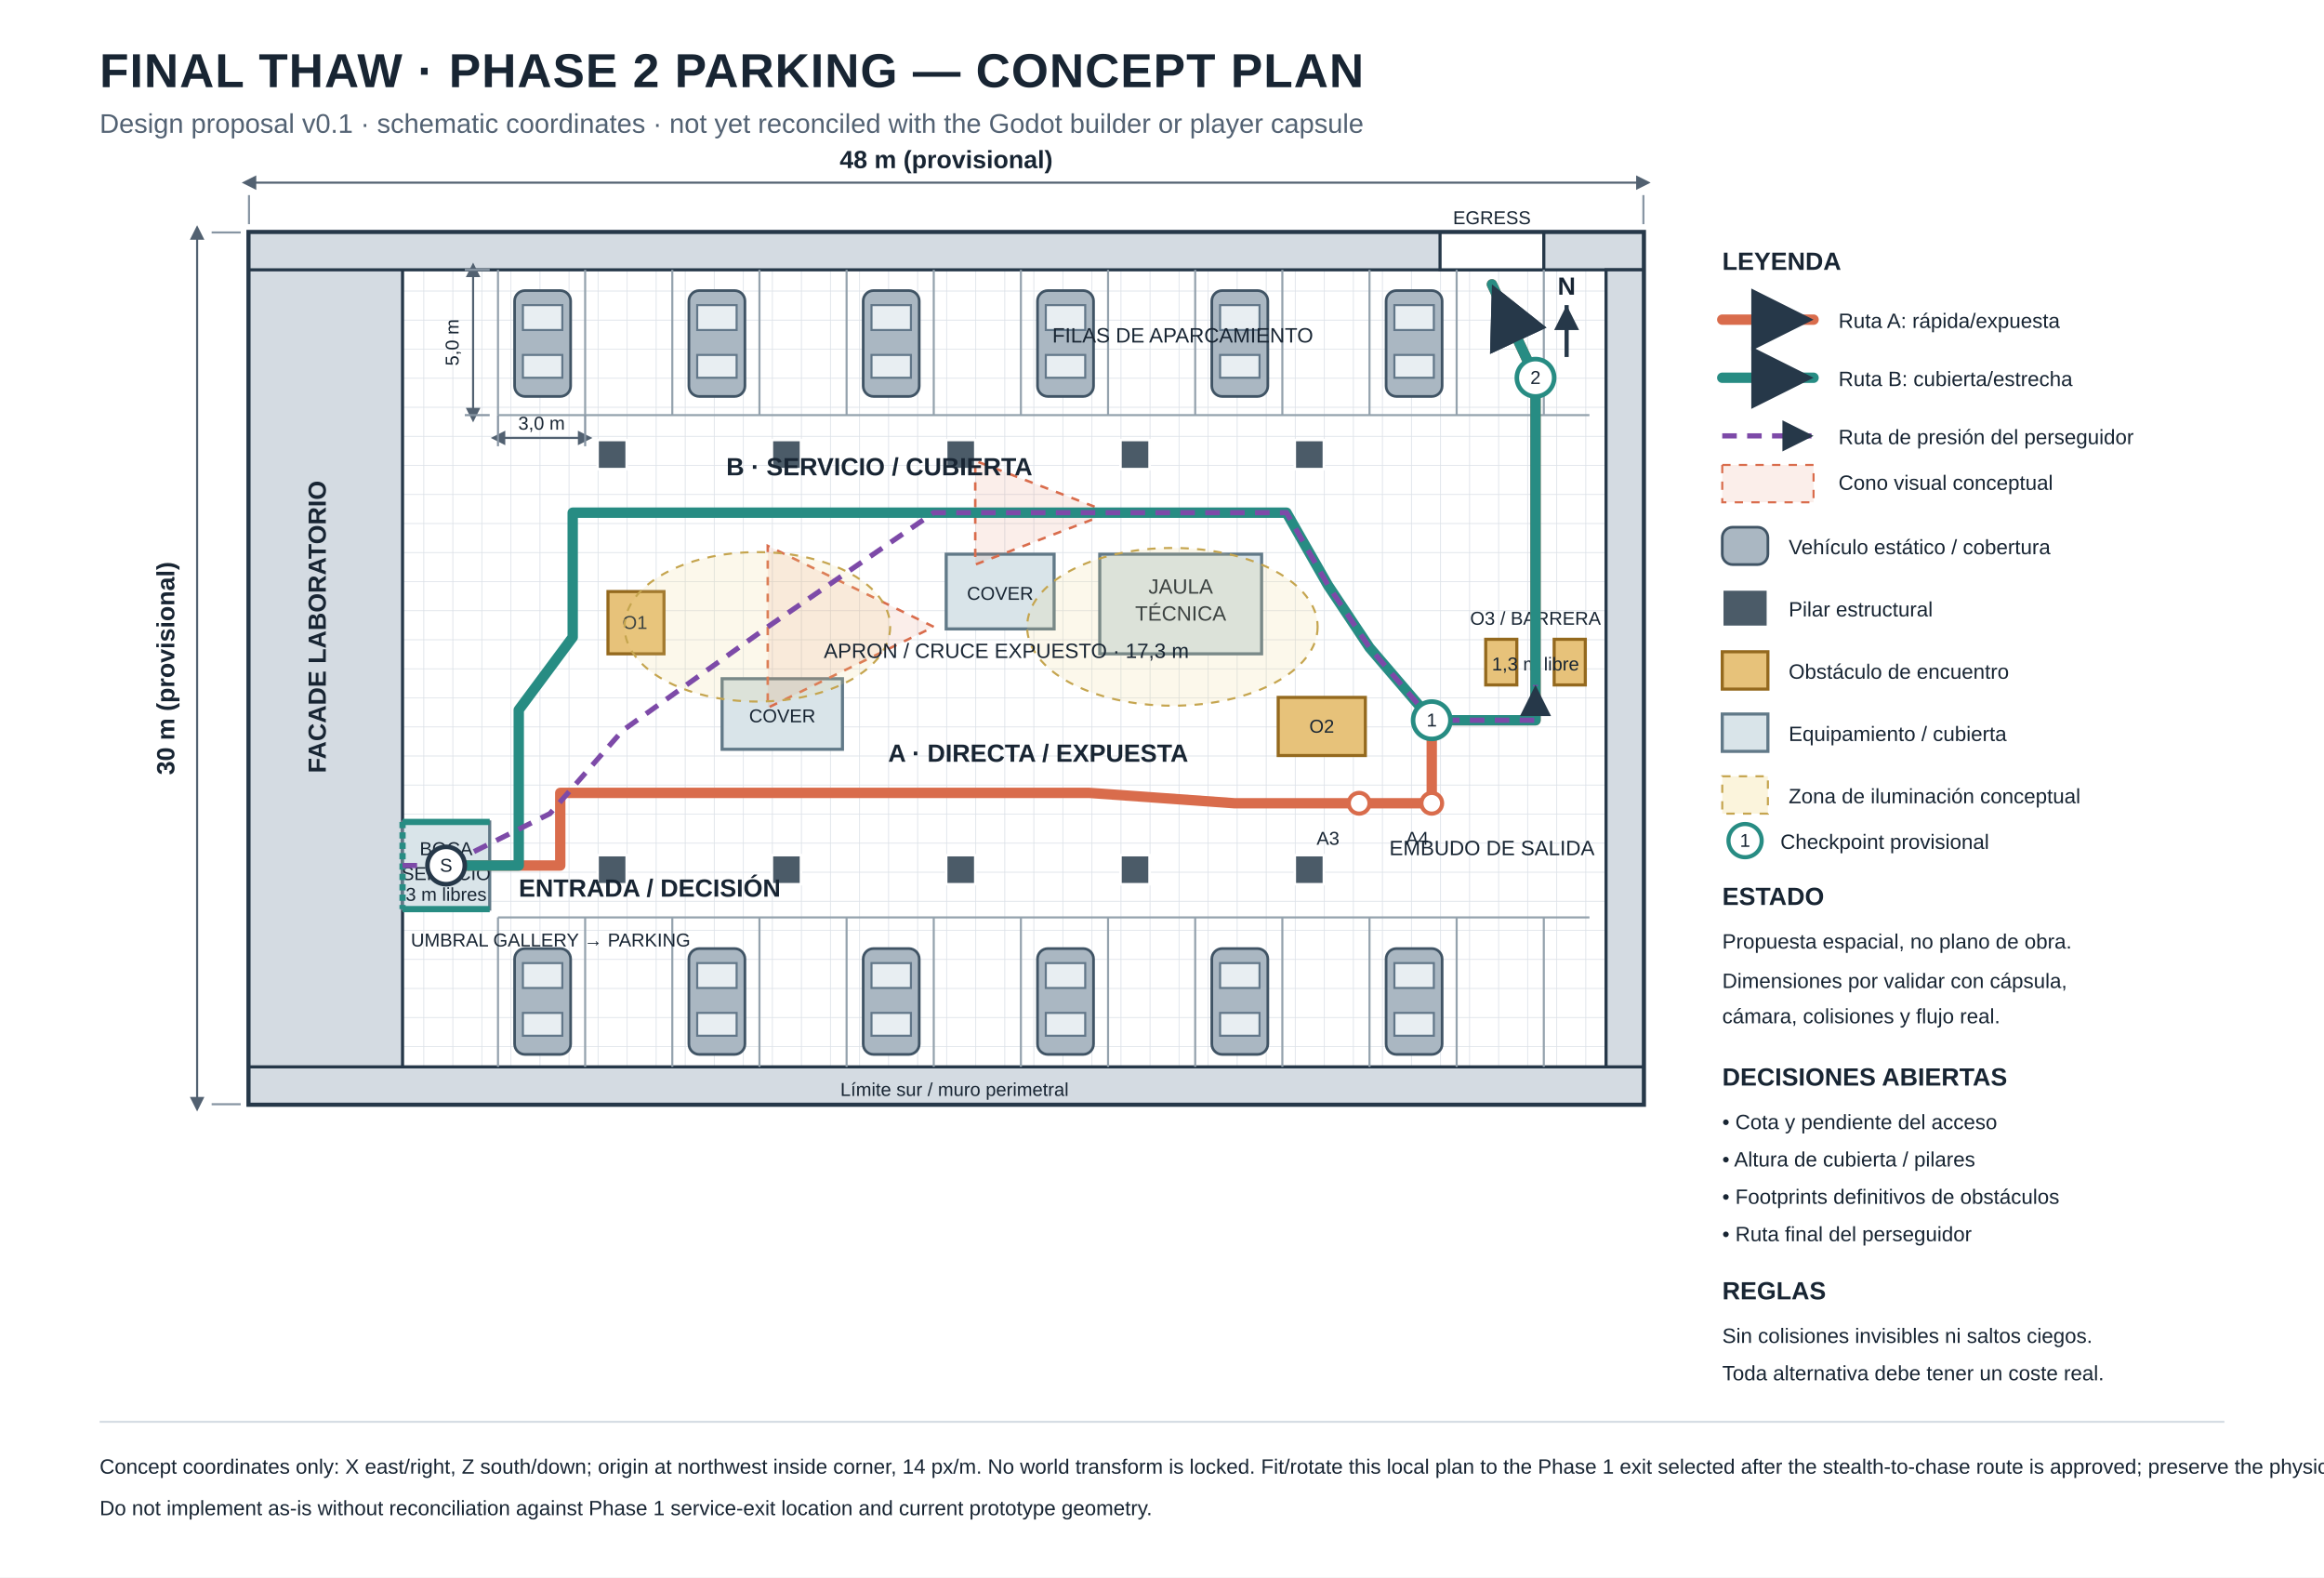
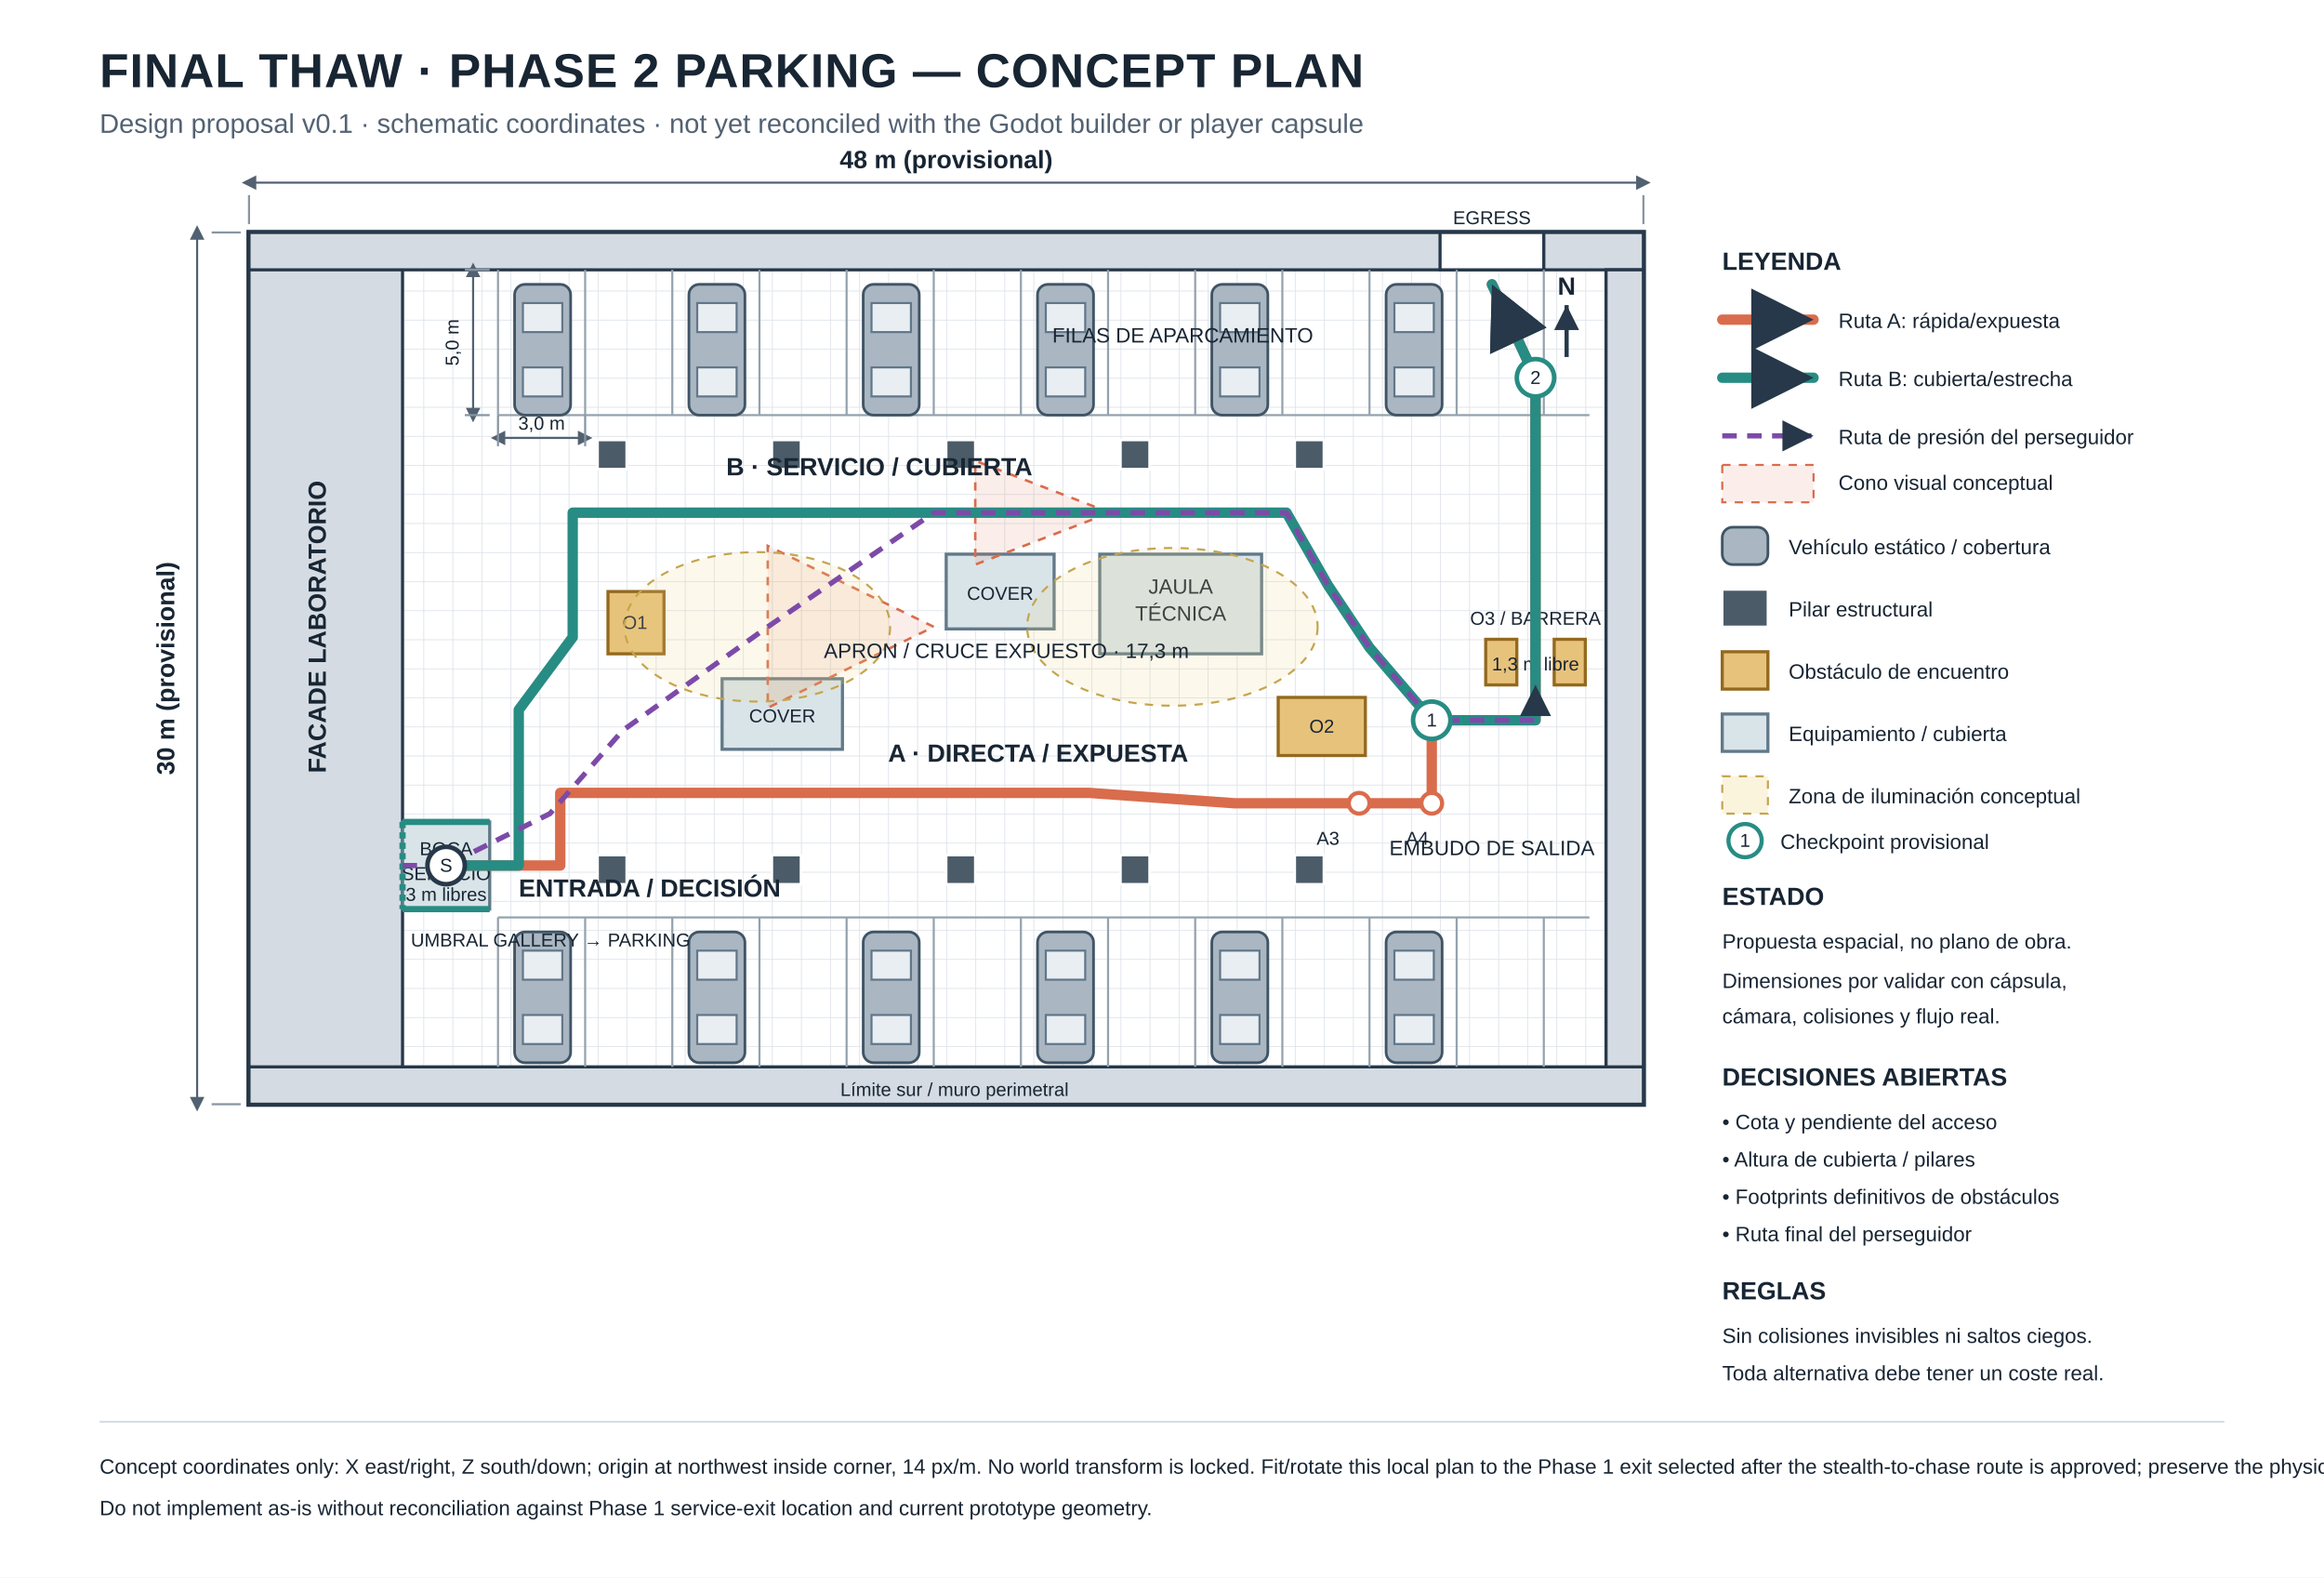
<svg xmlns="http://www.w3.org/2000/svg" width="1120" height="760" viewBox="0 0 1120 760">
  <defs>
    <pattern id="grid" width="14" height="14" patternUnits="userSpaceOnUse">
      <path d="M14 0H0V14" fill="none" stroke="#dce2e8" stroke-width="0.7" />
    </pattern>
    <marker id="arrow" markerWidth="8" markerHeight="8" refX="6" refY="3" orient="auto">
      <path d="M0,0 L6,3 L0,6 Z" fill="#263849" />
    </marker>
    <marker id="dim" markerWidth="7" markerHeight="7" refX="3.5" refY="3.5" orient="auto-start-reverse">
      <path d="M0,0 L7,3.5 L0,7 Z" fill="#526171" />
    </marker>
    <style>
      text{font-family:Arial,Helvetica,sans-serif;fill:#182533}
      .title{font-size:23px;font-weight:700;letter-spacing:.5px}
      .subtitle{font-size:13px;fill:#536273}
      .label{font-size:12px;font-weight:600}
      .small{font-size:10px}
      .tiny{font-size:9px}
      .boundary{fill:#f5f6f7;stroke:#263849;stroke-width:3}
      .wall{fill:#d4dbe2;stroke:#263849;stroke-width:1.5}
      .service{fill:#d9e4e9;stroke:#617988;stroke-width:1.5}
      .car{fill:#aab7c2;stroke:#405465;stroke-width:1.3;rx:5}
      .carGlass{fill:#e8eef2;stroke:#627789;stroke-width:1}
      .column{fill:#4b5b68;stroke:#fff;stroke-width:1.2}
      .obstacle{fill:#e7c27a;stroke:#94691e;stroke-width:1.5}
      .routeA{fill:none;stroke:#d96c4c;stroke-width:5;stroke-linecap:round;stroke-linejoin:round;marker-end:url(#arrow)}
      .routeB{fill:none;stroke:#278c83;stroke-width:5;stroke-linecap:round;stroke-linejoin:round;marker-end:url(#arrow)}
      .threat{fill:none;stroke:#7d4aa8;stroke-width:2.5;stroke-dasharray:7 5;marker-end:url(#arrow)}
      .dimline{stroke:#526171;stroke-width:1;marker-start:url(#dim);marker-end:url(#dim)}
      .thin{stroke:#8795a3;stroke-width:1;fill:none}
    </style>
  </defs>
  <rect width="1120" height="760" fill="#ffffff" />
  <text x="48" y="42" class="title">FINAL THAW · PHASE 2 PARKING — CONCEPT PLAN</text>
  <text x="48" y="64" class="subtitle">Design proposal v0.1 · schematic coordinates · not yet reconciled with the Godot builder or player capsule</text>
  <g transform="translate(120 112)">
    <rect x="0" y="0" width="672" height="420" fill="url(#grid)" stroke="#263849" stroke-width="2.5" />
    <line x1="0" y1="-24" x2="672" y2="-24" class="dimline" />
    <line x1="0" y1="-18" x2="0" y2="-4" class="thin" />
    <line x1="672" y1="-18" x2="672" y2="-4" class="thin" />
    <text x="336" y="-31" class="label" text-anchor="middle">48 m (provisional)</text>
    <line x1="-25" y1="0" x2="-25" y2="420" class="dimline" />
    <line x1="-18" y1="0" x2="-4" y2="0" class="thin" />
    <line x1="-18" y1="420" x2="-4" y2="420" class="thin" />
    <text x="-36" y="210" class="label" text-anchor="middle" transform="rotate(-90 -36 210)">30 m (provisional)</text>
    <rect x="0" y="0" width="74" height="420" class="wall" />
    <text x="37" y="190" class="label" text-anchor="middle" transform="rotate(-90 37 190)">FACADE LABORATORIO</text>
    <rect x="74" y="284" width="42" height="42" class="service" />
    <text x="95" y="300" class="tiny" text-anchor="middle">BOCA</text>
    <text x="95" y="312" class="tiny" text-anchor="middle">SERVICIO</text>
    <path d="M74 284 H116 M74 326 H116" stroke="#278c83" stroke-width="3" />
    <path d="M74 284 V326" stroke="#278c83" stroke-width="3" stroke-dasharray="3 2" />
    <text x="95" y="322" class="tiny" text-anchor="middle">3 m libres</text>
    <rect x="0" y="0" width="672" height="18" class="wall" />
    <rect x="574" y="0" width="50" height="18" fill="#ffffff" stroke="#263849" stroke-width="1.5" />
    <text x="599" y="-4" class="tiny" text-anchor="middle">EGRESS</text>
    <rect x="654" y="18" width="18" height="402" class="wall" />
    <rect x="0" y="402" width="672" height="18" class="wall" />
    <g stroke="#94a2ad" stroke-width="1" fill="none">
      <path d="M120 18V88 M162 18V88 M204 18V88 M246 18V88 M288 18V88 M330 18V88 M372 18V88 M414 18V88 M456 18V88 M498 18V88 M540 18V88 M582 18V88 M624 18V88" />
      <path d="M120 88H646" />
      <path d="M120 330V402 M162 330V402 M204 330V402 M246 330V402 M288 330V402 M330 330V402 M372 330V402 M414 330V402 M456 330V402 M498 330V402 M540 330V402 M582 330V402 M624 330V402" />
      <path d="M120 330H646" />
    </g>
    <line x1="120" y1="99" x2="162" y2="99" class="dimline" />
    <line x1="120" y1="88" x2="120" y2="103" class="thin" />
    <line x1="162" y1="88" x2="162" y2="103" class="thin" />
    <text x="141" y="95" class="tiny" text-anchor="middle">3,0 m</text>
    <line x1="108" y1="18" x2="108" y2="88" class="dimline" />
    <line x1="104" y1="18" x2="116" y2="18" class="thin" />
    <line x1="104" y1="88" x2="116" y2="88" class="thin" />
    <text x="101" y="53" class="tiny" text-anchor="middle" transform="rotate(-90 101 53)">5,0 m</text>
    <g>
-       <g transform="translate(128 28)">
-         <rect class="car" width="27" height="51" />
-         <rect class="carGlass" x="4" y="7" width="19" height="12" />
-         <rect class="carGlass" x="4" y="31" width="19" height="11" />
-       </g>
-       <g transform="translate(212 28)">
-         <rect class="car" width="27" height="51" />
-         <rect class="carGlass" x="4" y="7" width="19" height="12" />
-         <rect class="carGlass" x="4" y="31" width="19" height="11" />
-       </g>
-       <g transform="translate(296 28)">
-         <rect class="car" width="27" height="51" />
-         <rect class="carGlass" x="4" y="7" width="19" height="12" />
-         <rect class="carGlass" x="4" y="31" width="19" height="11" />
-       </g>
-       <g transform="translate(380 28)">
-         <rect class="car" width="27" height="51" />
-         <rect class="carGlass" x="4" y="7" width="19" height="12" />
-         <rect class="carGlass" x="4" y="31" width="19" height="11" />
-       </g>
-       <g transform="translate(464 28)">
-         <rect class="car" width="27" height="51" />
-         <rect class="carGlass" x="4" y="7" width="19" height="12" />
-         <rect class="carGlass" x="4" y="31" width="19" height="11" />
-       </g>
-       <g transform="translate(548 28)">
-         <rect class="car" width="27" height="51" />
-         <rect class="carGlass" x="4" y="7" width="19" height="12" />
-         <rect class="carGlass" x="4" y="31" width="19" height="11" />
-       </g>
-       <g transform="translate(128 345)">
-         <rect class="car" width="27" height="51" />
-         <rect class="carGlass" x="4" y="7" width="19" height="12" />
-         <rect class="carGlass" x="4" y="31" width="19" height="11" />
-       </g>
-       <g transform="translate(212 345)">
-         <rect class="car" width="27" height="51" />
-         <rect class="carGlass" x="4" y="7" width="19" height="12" />
-         <rect class="carGlass" x="4" y="31" width="19" height="11" />
-       </g>
-       <g transform="translate(296 345)">
-         <rect class="car" width="27" height="51" />
-         <rect class="carGlass" x="4" y="7" width="19" height="12" />
-         <rect class="carGlass" x="4" y="31" width="19" height="11" />
-       </g>
-       <g transform="translate(380 345)">
-         <rect class="car" width="27" height="51" />
-         <rect class="carGlass" x="4" y="7" width="19" height="12" />
-         <rect class="carGlass" x="4" y="31" width="19" height="11" />
-       </g>
-       <g transform="translate(464 345)">
-         <rect class="car" width="27" height="51" />
-         <rect class="carGlass" x="4" y="7" width="19" height="12" />
-         <rect class="carGlass" x="4" y="31" width="19" height="11" />
-       </g>
-       <g transform="translate(548 345)">
-         <rect class="car" width="27" height="51" />
-         <rect class="carGlass" x="4" y="7" width="19" height="12" />
-         <rect class="carGlass" x="4" y="31" width="19" height="11" />
+       <g transform="translate(128 25)">
+         <rect class="car" width="27" height="63" />
+         <rect class="carGlass" x="4" y="9" width="19" height="14" />
+         <rect class="carGlass" x="4" y="40" width="19" height="14" />
+       </g>
+       <g transform="translate(212 25)">
+         <rect class="car" width="27" height="63" />
+         <rect class="carGlass" x="4" y="9" width="19" height="14" />
+         <rect class="carGlass" x="4" y="40" width="19" height="14" />
+       </g>
+       <g transform="translate(296 25)">
+         <rect class="car" width="27" height="63" />
+         <rect class="carGlass" x="4" y="9" width="19" height="14" />
+         <rect class="carGlass" x="4" y="40" width="19" height="14" />
+       </g>
+       <g transform="translate(380 25)">
+         <rect class="car" width="27" height="63" />
+         <rect class="carGlass" x="4" y="9" width="19" height="14" />
+         <rect class="carGlass" x="4" y="40" width="19" height="14" />
+       </g>
+       <g transform="translate(464 25)">
+         <rect class="car" width="27" height="63" />
+         <rect class="carGlass" x="4" y="9" width="19" height="14" />
+         <rect class="carGlass" x="4" y="40" width="19" height="14" />
+       </g>
+       <g transform="translate(548 25)">
+         <rect class="car" width="27" height="63" />
+         <rect class="carGlass" x="4" y="9" width="19" height="14" />
+         <rect class="carGlass" x="4" y="40" width="19" height="14" />
+       </g>
+       <g transform="translate(128 337)">
+         <rect class="car" width="27" height="63" />
+         <rect class="carGlass" x="4" y="9" width="19" height="14" />
+         <rect class="carGlass" x="4" y="40" width="19" height="14" />
+       </g>
+       <g transform="translate(212 337)">
+         <rect class="car" width="27" height="63" />
+         <rect class="carGlass" x="4" y="9" width="19" height="14" />
+         <rect class="carGlass" x="4" y="40" width="19" height="14" />
+       </g>
+       <g transform="translate(296 337)">
+         <rect class="car" width="27" height="63" />
+         <rect class="carGlass" x="4" y="9" width="19" height="14" />
+         <rect class="carGlass" x="4" y="40" width="19" height="14" />
+       </g>
+       <g transform="translate(380 337)">
+         <rect class="car" width="27" height="63" />
+         <rect class="carGlass" x="4" y="9" width="19" height="14" />
+         <rect class="carGlass" x="4" y="40" width="19" height="14" />
+       </g>
+       <g transform="translate(464 337)">
+         <rect class="car" width="27" height="63" />
+         <rect class="carGlass" x="4" y="9" width="19" height="14" />
+         <rect class="carGlass" x="4" y="40" width="19" height="14" />
+       </g>
+       <g transform="translate(548 337)">
+         <rect class="car" width="27" height="63" />
+         <rect class="carGlass" x="4" y="9" width="19" height="14" />
+         <rect class="carGlass" x="4" y="40" width="19" height="14" />
      </g>
    </g>
    <g>
      <rect x="168" y="100" width="14" height="14" class="column" />
      <rect x="252" y="100" width="14" height="14" class="column" />
      <rect x="336" y="100" width="14" height="14" class="column" />
      <rect x="420" y="100" width="14" height="14" class="column" />
      <rect x="504" y="100" width="14" height="14" class="column" />
      <rect x="168" y="300" width="14" height="14" class="column" />
      <rect x="252" y="300" width="14" height="14" class="column" />
      <rect x="336" y="300" width="14" height="14" class="column" />
      <rect x="420" y="300" width="14" height="14" class="column" />
      <rect x="504" y="300" width="14" height="14" class="column" />
    </g>
    <rect x="410" y="155" width="78" height="48" class="service" />
    <text x="449" y="174" class="small" text-anchor="middle">JAULA</text>
    <text x="449" y="187" class="small" text-anchor="middle">TÉCNICA</text>
    <rect x="596" y="196" width="15" height="22" class="obstacle" />
    <rect x="629" y="196" width="15" height="22" class="obstacle" />
    <text x="620" y="189" class="tiny" text-anchor="middle">O3 / BARRERA</text>
    <text x="620" y="211" class="tiny" text-anchor="middle">1,3 m libre</text>
    <rect x="496" y="224" width="42" height="28" class="obstacle" />
    <text x="517" y="241" class="tiny" text-anchor="middle">O2</text>
    <rect x="228" y="215" width="58" height="34" class="service" />
    <text x="257" y="236" class="tiny" text-anchor="middle">COVER</text>
    <rect x="336" y="155" width="52" height="36" class="service" />
    <text x="362" y="177" class="tiny" text-anchor="middle">COVER</text>
    <rect x="173" y="173" width="27" height="30" class="obstacle" />
    <text x="186" y="191" class="tiny" text-anchor="middle">O1</text>
    <path d="M330 190 L250 151 L250 229 Z" fill="#d96c4c" fill-opacity=".12" stroke="#d96c4c" stroke-width="1.2" stroke-dasharray="4 4" />
    <path d="M415 135 L350 110 L350 160 Z" fill="#d96c4c" fill-opacity=".12" stroke="#d96c4c" stroke-width="1.2" stroke-dasharray="4 4" />
    <ellipse cx="245" cy="190" rx="64" ry="36" fill="#f0d88b" fill-opacity=".17" stroke="#c5a54f" stroke-width="1" stroke-dasharray="4 4" />
    <ellipse cx="445" cy="190" rx="70" ry="38" fill="#f0d88b" fill-opacity=".17" stroke="#c5a54f" stroke-width="1" stroke-dasharray="4 4" />
    <path d="M95 305 L130 305 L150 305 L150 270 L200 270 L270 270 L320 270 L405 270 L475 275 L535 275 L570 275 L570 235 L620 235 L620 218 L620 70 L599 25" class="routeA" />
    <path d="M95 305 L130 305 L130 230 L156 195 L156 135 L220 135 L290 135 L362 135 L415 135 L500 135 L520 170 L540 200 L570 235 L620 235 L620 218 L620 70 L599 25" class="routeB" />
    <path d="M74 305 L95 305 L145 280 L180 240 L250 190 L330 135 L415 135 L500 135 L520 170 L540 200 L570 235 L620 235 L620 218" class="threat" />
    <circle cx="535" cy="275" r="5" fill="#ffffff" stroke="#d96c4c" stroke-width="2" />
    <text x="520" y="295" class="tiny" text-anchor="middle">A3</text>
    <circle cx="570" cy="275" r="5" fill="#ffffff" stroke="#d96c4c" stroke-width="2" />
    <text x="563" y="295" class="tiny" text-anchor="middle">A4</text>
    <circle cx="95" cy="305" r="9" fill="#ffffff" stroke="#263849" stroke-width="2.2" />
    <text x="95" y="308" class="tiny" text-anchor="middle">S</text>
    <circle cx="570" cy="235" r="9" fill="#ffffff" stroke="#278c83" stroke-width="2.2" />
    <text x="570" y="238" class="tiny" text-anchor="middle">1</text>
    <circle cx="620" cy="70" r="9" fill="#ffffff" stroke="#278c83" stroke-width="2.2" />
    <text x="620" y="73" class="tiny" text-anchor="middle">2</text>
    <text x="78" y="344" class="tiny">UMBRAL GALLERY → PARKING</text>
    <text x="130" y="320" class="label">ENTRADA / DECISIÓN</text>
    <text x="308" y="255" class="label" fill="#b94e30">A · DIRECTA / EXPUESTA</text>
    <text x="230" y="117" class="label" fill="#1b746d">B · SERVICIO / CUBIERTA</text>
    <text x="365" y="205" class="small" text-anchor="middle">APRON / CRUCE EXPUESTO · 17,3 m</text>
    <text x="599" y="300" class="small" text-anchor="middle">EMBUDO DE SALIDA</text>
    <text x="450" y="53" class="small" text-anchor="middle">FILAS DE APARCAMIENTO</text>
    <text x="340" y="416" class="tiny" text-anchor="middle">Límite sur / muro perimetral</text>
    <path d="M635 60 L635 35" stroke="#263849" stroke-width="2" marker-end="url(#arrow)" />
    <text x="635" y="30" class="label" text-anchor="middle">N</text>
  </g>
  <g transform="translate(830 130)">
    <text x="0" y="0" class="label">LEYENDA</text>
    <line x1="0" y1="24" x2="44" y2="24" class="routeA" />
    <text x="56" y="28" class="small">Ruta A: rápida/expuesta</text>
    <line x1="0" y1="52" x2="44" y2="52" class="routeB" />
    <text x="56" y="56" class="small">Ruta B: cubierta/estrecha</text>
    <line x1="0" y1="80" x2="44" y2="80" class="threat" />
    <text x="56" y="84" class="small">Ruta de presión del perseguidor</text>
    <rect x="0" y="94" width="44" height="18" fill="#d96c4c" fill-opacity=".12" stroke="#d96c4c" stroke-dasharray="4 4" />
    <text x="56" y="106" class="small">Cono visual conceptual</text>
    <rect x="0" y="124" width="22" height="18" class="car" />
    <text x="32" y="137" class="small">Vehículo estático / cobertura</text>
    <rect x="0" y="154" width="22" height="18" class="column" />
    <text x="32" y="167" class="small">Pilar estructural</text>
    <rect x="0" y="184" width="22" height="18" class="obstacle" />
    <text x="32" y="197" class="small">Obstáculo de encuentro</text>
    <rect x="0" y="214" width="22" height="18" class="service" />
    <text x="32" y="227" class="small">Equipamiento / cubierta</text>
    <rect x="0" y="244" width="22" height="18" fill="#f0d88b" fill-opacity=".3" stroke="#c5a54f" stroke-dasharray="4 4" />
    <text x="32" y="257" class="small">Zona de iluminación conceptual</text>
    <circle cx="11" cy="275" r="8" fill="#fff" stroke="#278c83" stroke-width="2" />
    <text x="11" y="278" class="tiny" text-anchor="middle">1</text>
    <text x="28" y="279" class="small">Checkpoint provisional</text>
    <text x="0" y="306" class="label">ESTADO</text>
    <text x="0" y="327" class="small">Propuesta espacial, no plano de obra.</text>
    <text x="0" y="346" class="small">Dimensiones por validar con cápsula,</text>
    <text x="0" y="363" class="small">cámara, colisiones y flujo real.</text>
    <text x="0" y="393" class="label">DECISIONES ABIERTAS</text>
    <text x="0" y="414" class="small">• Cota y pendiente del acceso</text>
    <text x="0" y="432" class="small">• Altura de cubierta / pilares</text>
    <text x="0" y="450" class="small">• Footprints definitivos de obstáculos</text>
    <text x="0" y="468" class="small">• Ruta final del perseguidor</text>
    <text x="0" y="496" class="label">REGLAS</text>
    <text x="0" y="517" class="small">Sin colisiones invisibles ni saltos ciegos.</text>
    <text x="0" y="535" class="small">Toda alternativa debe tener un coste real.</text>
  </g>
  <line x1="48" y1="685" x2="1072" y2="685" stroke="#d6dde4" />
  <text x="48" y="710" class="small">Concept coordinates only: X east/right, Z south/down; origin at northwest inside corner, 14 px/m. No world transform is locked. Fit/rotate this local plan to the Phase 1 exit selected after the stealth-to-chase route is approved; preserve the physical threshold, width, orientation and elevation.</text>
  <text x="48" y="730" class="small">Do not implement as-is without reconciliation against Phase 1 service-exit location and current prototype geometry.</text>
</svg>
